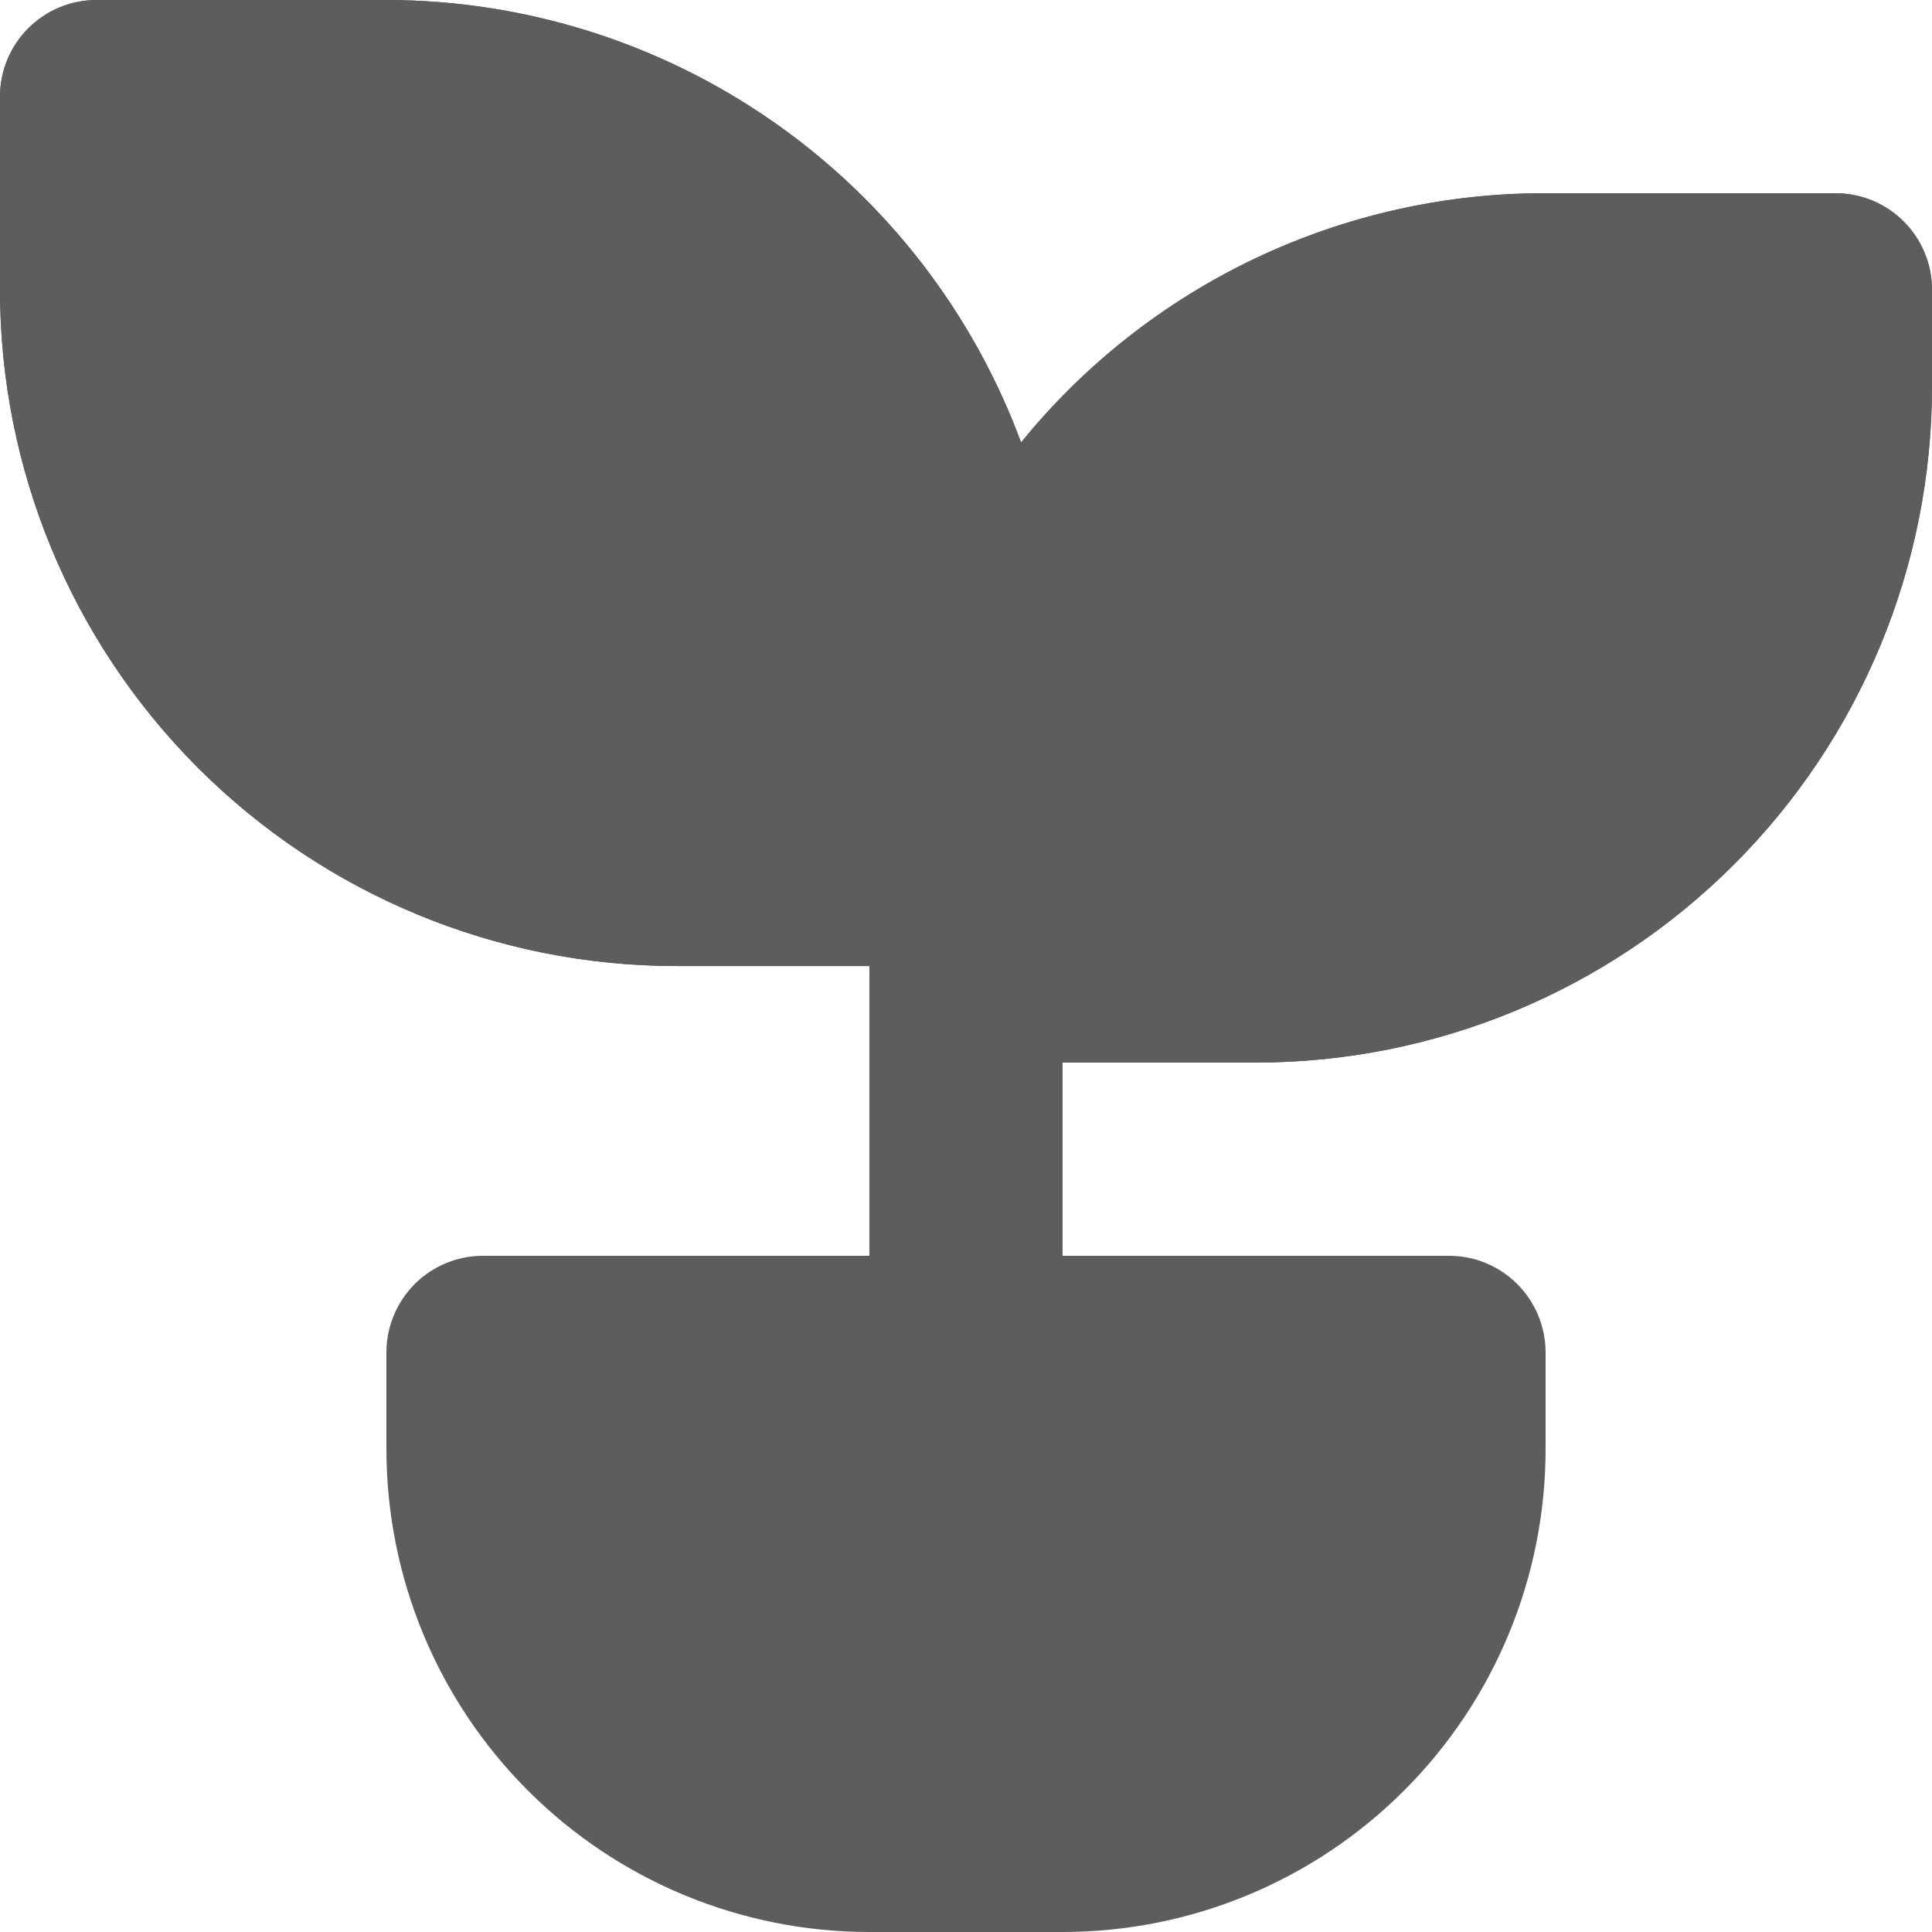
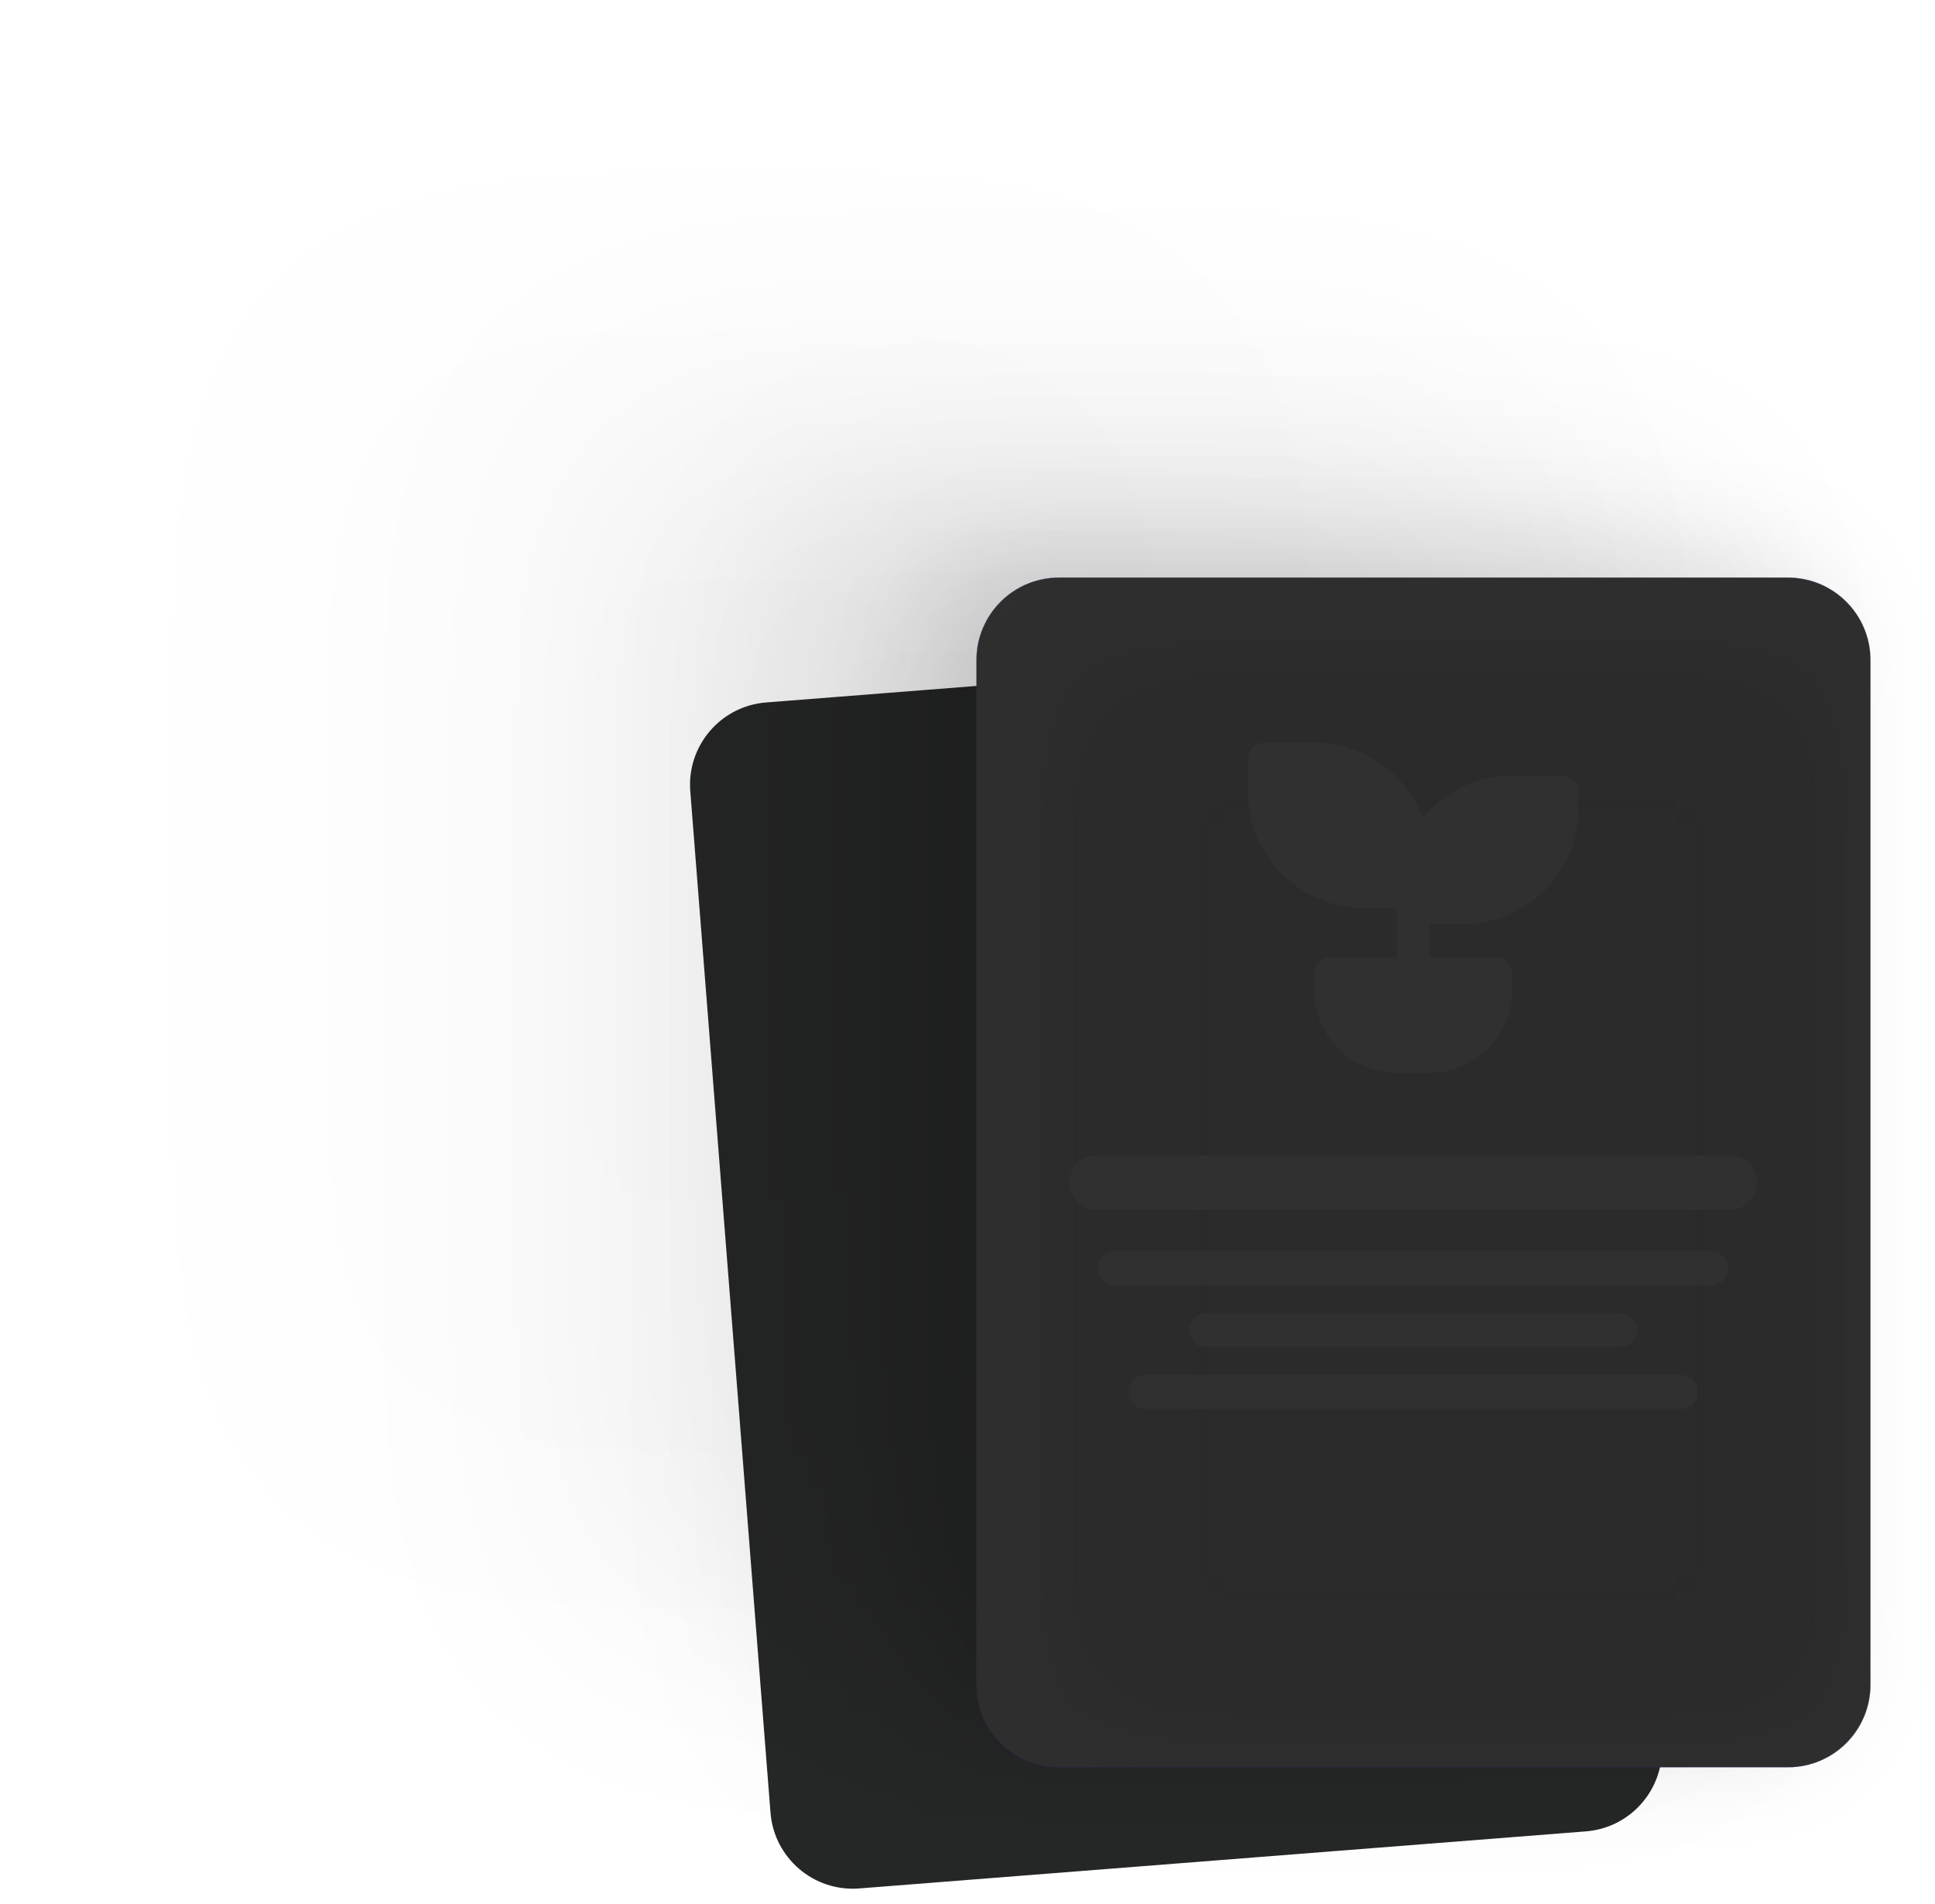
- <svg xmlns="http://www.w3.org/2000/svg" preserveAspectRatio="none" overflow="visible" style="display: block;" width="31.899" height="31.899" viewBox="0 0 31.899 31.899" fill="none">
-   <g id="Vector">
-     <path d="M25.519 3.19H30.304C30.727 3.19 31.133 3.358 31.432 3.657C31.731 3.956 31.899 4.362 31.899 4.785V6.38C31.899 9.341 30.723 12.181 28.629 14.274C26.535 16.368 23.695 17.544 20.734 17.544H15.95C15.527 17.544 15.121 17.376 14.822 17.077C14.523 16.778 14.354 16.372 14.354 15.95H11.165C8.204 15.95 5.364 14.773 3.27 12.679C1.176 10.586 0 7.746 0 4.785V1.595C0 1.172 0.168 0.766 0.467 0.467C0.766 0.168 1.172 0 1.595 0H6.38C8.663 0.002 10.892 0.703 12.765 2.009C14.639 3.315 16.067 5.163 16.859 7.305C17.904 6.017 19.225 4.979 20.723 4.267C22.222 3.555 23.86 3.187 25.519 3.19ZM23.924 20.734C24.347 20.734 24.753 20.902 25.052 21.201C25.351 21.501 25.519 21.906 25.519 22.329V23.924C25.519 26.039 24.679 28.068 23.183 29.563C21.688 31.059 19.66 31.899 17.544 31.899H14.354C12.239 31.899 10.211 31.059 8.716 29.563C7.22 28.068 6.38 26.039 6.38 23.924V22.329C6.38 21.906 6.548 21.501 6.847 21.201C7.146 20.902 7.552 20.734 7.975 20.734H23.924Z" fill="#5D5D5D" />
-     <path d="M20.734 17.544H17.544V22.329C17.544 22.752 17.376 23.158 17.077 23.457C16.778 23.756 16.372 23.924 15.95 23.924C15.527 23.924 15.121 23.756 14.822 23.457C14.523 23.158 14.354 22.752 14.354 22.329V15.95H11.165C8.204 15.95 5.364 14.773 3.27 12.679C1.176 10.586 0 7.746 0 4.785V1.595C0 1.172 0.168 0.766 0.467 0.467C0.766 0.168 1.172 0 1.595 0H6.38C8.663 0.002 10.892 0.703 12.765 2.009C14.639 3.315 16.067 5.163 16.859 7.305C17.904 6.017 19.225 4.979 20.723 4.267C22.222 3.555 23.86 3.187 25.519 3.19H30.304C30.727 3.19 31.133 3.358 31.432 3.657C31.731 3.956 31.899 4.362 31.899 4.785V6.38C31.899 9.341 30.723 12.181 28.629 14.274C26.535 16.368 23.695 17.544 20.734 17.544ZM6.38 3.19H3.19V4.785C3.19 6.9 4.03 8.928 5.526 10.424C7.021 11.919 9.05 12.76 11.165 12.76H14.354V11.165C14.354 9.05 13.514 7.021 12.019 5.526C10.523 4.03 8.495 3.19 6.38 3.19ZM17.544 14.354H20.734C22.849 14.354 24.878 13.514 26.373 12.019C27.869 10.523 28.709 8.495 28.709 6.38H25.519C23.404 6.38 21.376 7.22 19.88 8.716C18.385 10.211 17.544 12.239 17.544 14.354Z" fill="#5D5D5D" />
+ <svg xmlns="http://www.w3.org/2000/svg" width="187" height="184" viewBox="0 0 187 184" fill="none">
+   <path d="M66.71 76.463C66.365 72.072 69.645 68.233 74.036 67.888L144.263 62.373C148.654 62.028 152.493 65.308 152.838 69.699L160.59 168.415C160.935 172.806 157.655 176.645 153.264 176.989L83.036 182.504C78.646 182.849 74.807 179.569 74.462 175.178L66.71 76.463Z" fill="#252626" />
+   <g filter="url(#filter0_dddd_11297_251420)">
+     <g filter="url(#filter1_i_11297_251420)">
+       <path d="M94.368 63.798C94.368 59.394 97.938 55.823 102.343 55.823H172.786C177.191 55.823 180.761 59.394 180.761 63.798V162.818C180.761 167.222 177.191 170.793 172.786 170.793H102.343C97.938 170.793 94.368 167.222 94.368 162.818V63.798Z" fill="#2B2B2B" />
+     </g>
+     <path d="M146.142 74.963H150.927C151.35 74.963 151.756 75.131 152.055 75.43C152.354 75.729 152.522 76.135 152.522 76.558V78.153C152.522 81.114 151.346 83.954 149.252 86.047C147.158 88.141 144.319 89.317 141.358 89.317H136.573C136.15 89.317 135.744 89.149 135.445 88.85C135.146 88.551 134.978 88.145 134.978 87.722H131.788C128.827 87.722 125.987 86.546 123.893 84.452C121.8 82.359 120.623 79.519 120.623 76.558V73.368C120.623 72.945 120.791 72.539 121.09 72.24C121.39 71.941 121.795 71.773 122.218 71.773H127.003C129.287 71.775 131.515 72.476 133.388 73.782C135.262 75.088 136.69 76.936 137.482 79.078C138.528 77.79 139.848 76.752 141.346 76.04C142.845 75.328 144.484 74.96 146.142 74.963ZM144.548 92.507C144.971 92.507 145.376 92.675 145.675 92.974C145.974 93.274 146.142 93.679 146.142 94.102V95.697C146.142 97.812 145.302 99.841 143.807 101.336C142.311 102.832 140.283 103.672 138.168 103.672H134.978C132.863 103.672 130.834 102.832 129.339 101.336C127.843 99.841 127.003 97.812 127.003 95.697V94.102C127.003 93.679 127.171 93.274 127.47 92.974C127.769 92.675 128.175 92.507 128.598 92.507H144.548Z" fill="#303030" />
+     <path d="M141.358 89.317H138.168V94.102C138.168 94.525 138 94.931 137.701 95.23C137.401 95.529 136.996 95.697 136.573 95.697C136.15 95.697 135.744 95.529 135.445 95.23C135.146 94.931 134.978 94.525 134.978 94.102V87.722H131.788C128.827 87.722 125.987 86.546 123.893 84.452C121.8 82.359 120.623 79.519 120.623 76.558V73.368C120.623 72.945 120.791 72.539 121.09 72.24C121.39 71.941 121.795 71.773 122.218 71.773H127.003C129.287 71.775 131.515 72.476 133.388 73.782C135.262 75.088 136.69 76.936 137.482 79.078C138.528 77.79 139.848 76.752 141.346 76.04C142.845 75.328 144.484 74.96 146.142 74.963H150.927C151.35 74.963 151.756 75.131 152.055 75.43C152.354 75.729 152.522 76.135 152.522 76.558V78.153C152.522 81.114 151.346 83.954 149.252 86.047C147.158 88.141 144.319 89.317 141.358 89.317ZM127.003 74.963H123.813V76.558C123.813 78.673 124.653 80.701 126.149 82.197C127.644 83.692 129.673 84.532 131.788 84.532H134.978V82.938C134.978 80.823 134.138 78.794 132.642 77.299C131.147 75.803 129.118 74.963 127.003 74.963ZM138.168 86.127H141.358C143.473 86.127 145.501 85.287 146.997 83.792C148.492 82.296 149.332 80.268 149.332 78.153H146.142C144.027 78.153 141.999 78.993 140.503 80.489C139.008 81.984 138.168 84.013 138.168 86.127Z" fill="#303030" />
+     <rect x="103.345" y="111.646" width="66.456" height="5.278" rx="2.639" fill="#303030" />
+     <rect x="106.135" y="120.912" width="60.875" height="3.317" rx="1.658" fill="#303030" />
+     <rect x="114.951" y="126.887" width="43.243" height="3.317" rx="1.658" fill="#303030" />
+     <rect x="109.074" y="132.862" width="54.998" height="3.317" rx="1.658" fill="#303030" />
  </g>
+   <defs>
+     <filter id="filter0_dddd_11297_251420" x="8.7738e-05" y="1.52588e-05" width="186.742" height="182.09" filterUnits="userSpaceOnUse" color-interpolation-filters="sRGB">
+       <feFlood flood-opacity="0" result="BackgroundImageFix" />
+       <feColorMatrix in="SourceAlpha" type="matrix" values="0 0 0 0 0 0 0 0 0 0 0 0 0 0 0 0 0 0 127 0" result="hardAlpha" />
+       <feOffset dx="-3.987" dy="-1.994" />
+       <feGaussianBlur stdDeviation="4.984" />
+       <feColorMatrix type="matrix" values="0 0 0 0 0 0 0 0 0 0 0 0 0 0 0 0 0 0 0.1 0" />
+       <feBlend mode="normal" in2="BackgroundImageFix" result="effect1_dropShadow_11297_251420" />
+       <feColorMatrix in="SourceAlpha" type="matrix" values="0 0 0 0 0 0 0 0 0 0 0 0 0 0 0 0 0 0 127 0" result="hardAlpha" />
+       <feOffset dx="-16.614" dy="-6.646" />
+       <feGaussianBlur stdDeviation="8.972" />
+       <feColorMatrix type="matrix" values="0 0 0 0 0 0 0 0 0 0 0 0 0 0 0 0 0 0 0.09 0" />
+       <feBlend mode="normal" in2="effect1_dropShadow_11297_251420" result="effect2_dropShadow_11297_251420" />
+       <feColorMatrix in="SourceAlpha" type="matrix" values="0 0 0 0 0 0 0 0 0 0 0 0 0 0 0 0 0 0 127 0" result="hardAlpha" />
+       <feOffset dx="-37.215" dy="-15.285" />
+       <feGaussianBlur stdDeviation="11.962" />
+       <feColorMatrix type="matrix" values="0 0 0 0 0 0 0 0 0 0 0 0 0 0 0 0 0 0 0.05 0" />
+       <feBlend mode="normal" in2="effect2_dropShadow_11297_251420" result="effect3_dropShadow_11297_251420" />
+       <feColorMatrix in="SourceAlpha" type="matrix" values="0 0 0 0 0 0 0 0 0 0 0 0 0 0 0 0 0 0 127 0" result="hardAlpha" />
+       <feOffset dx="-65.792" dy="-27.247" />
+       <feGaussianBlur stdDeviation="14.288" />
+       <feColorMatrix type="matrix" values="0 0 0 0 0 0 0 0 0 0 0 0 0 0 0 0 0 0 0.01 0" />
+       <feBlend mode="normal" in2="effect3_dropShadow_11297_251420" result="effect4_dropShadow_11297_251420" />
+       <feBlend mode="normal" in="SourceGraphic" in2="effect4_dropShadow_11297_251420" result="shape" />
+     </filter>
+     <filter id="filter1_i_11297_251420" x="94.368" y="55.823" width="89.051" height="117.627" filterUnits="userSpaceOnUse" color-interpolation-filters="sRGB">
+       <feFlood flood-opacity="0" result="BackgroundImageFix" />
+       <feBlend mode="normal" in="SourceGraphic" in2="BackgroundImageFix" result="shape" />
+       <feColorMatrix in="SourceAlpha" type="matrix" values="0 0 0 0 0 0 0 0 0 0 0 0 0 0 0 0 0 0 127 0" result="hardAlpha" />
+       <feOffset dx="2.658" dy="2.658" />
+       <feGaussianBlur stdDeviation="8.972" />
+       <feComposite in2="hardAlpha" operator="arithmetic" k2="-1" k3="1" />
+       <feColorMatrix type="matrix" values="0 0 0 0 0.424 0 0 0 0 0.02 0 0 0 0 0.906 0 0 0 0.25 0" />
+       <feBlend mode="luminosity" in2="shape" result="effect1_innerShadow_11297_251420" />
+     </filter>
+   </defs>
</svg>
